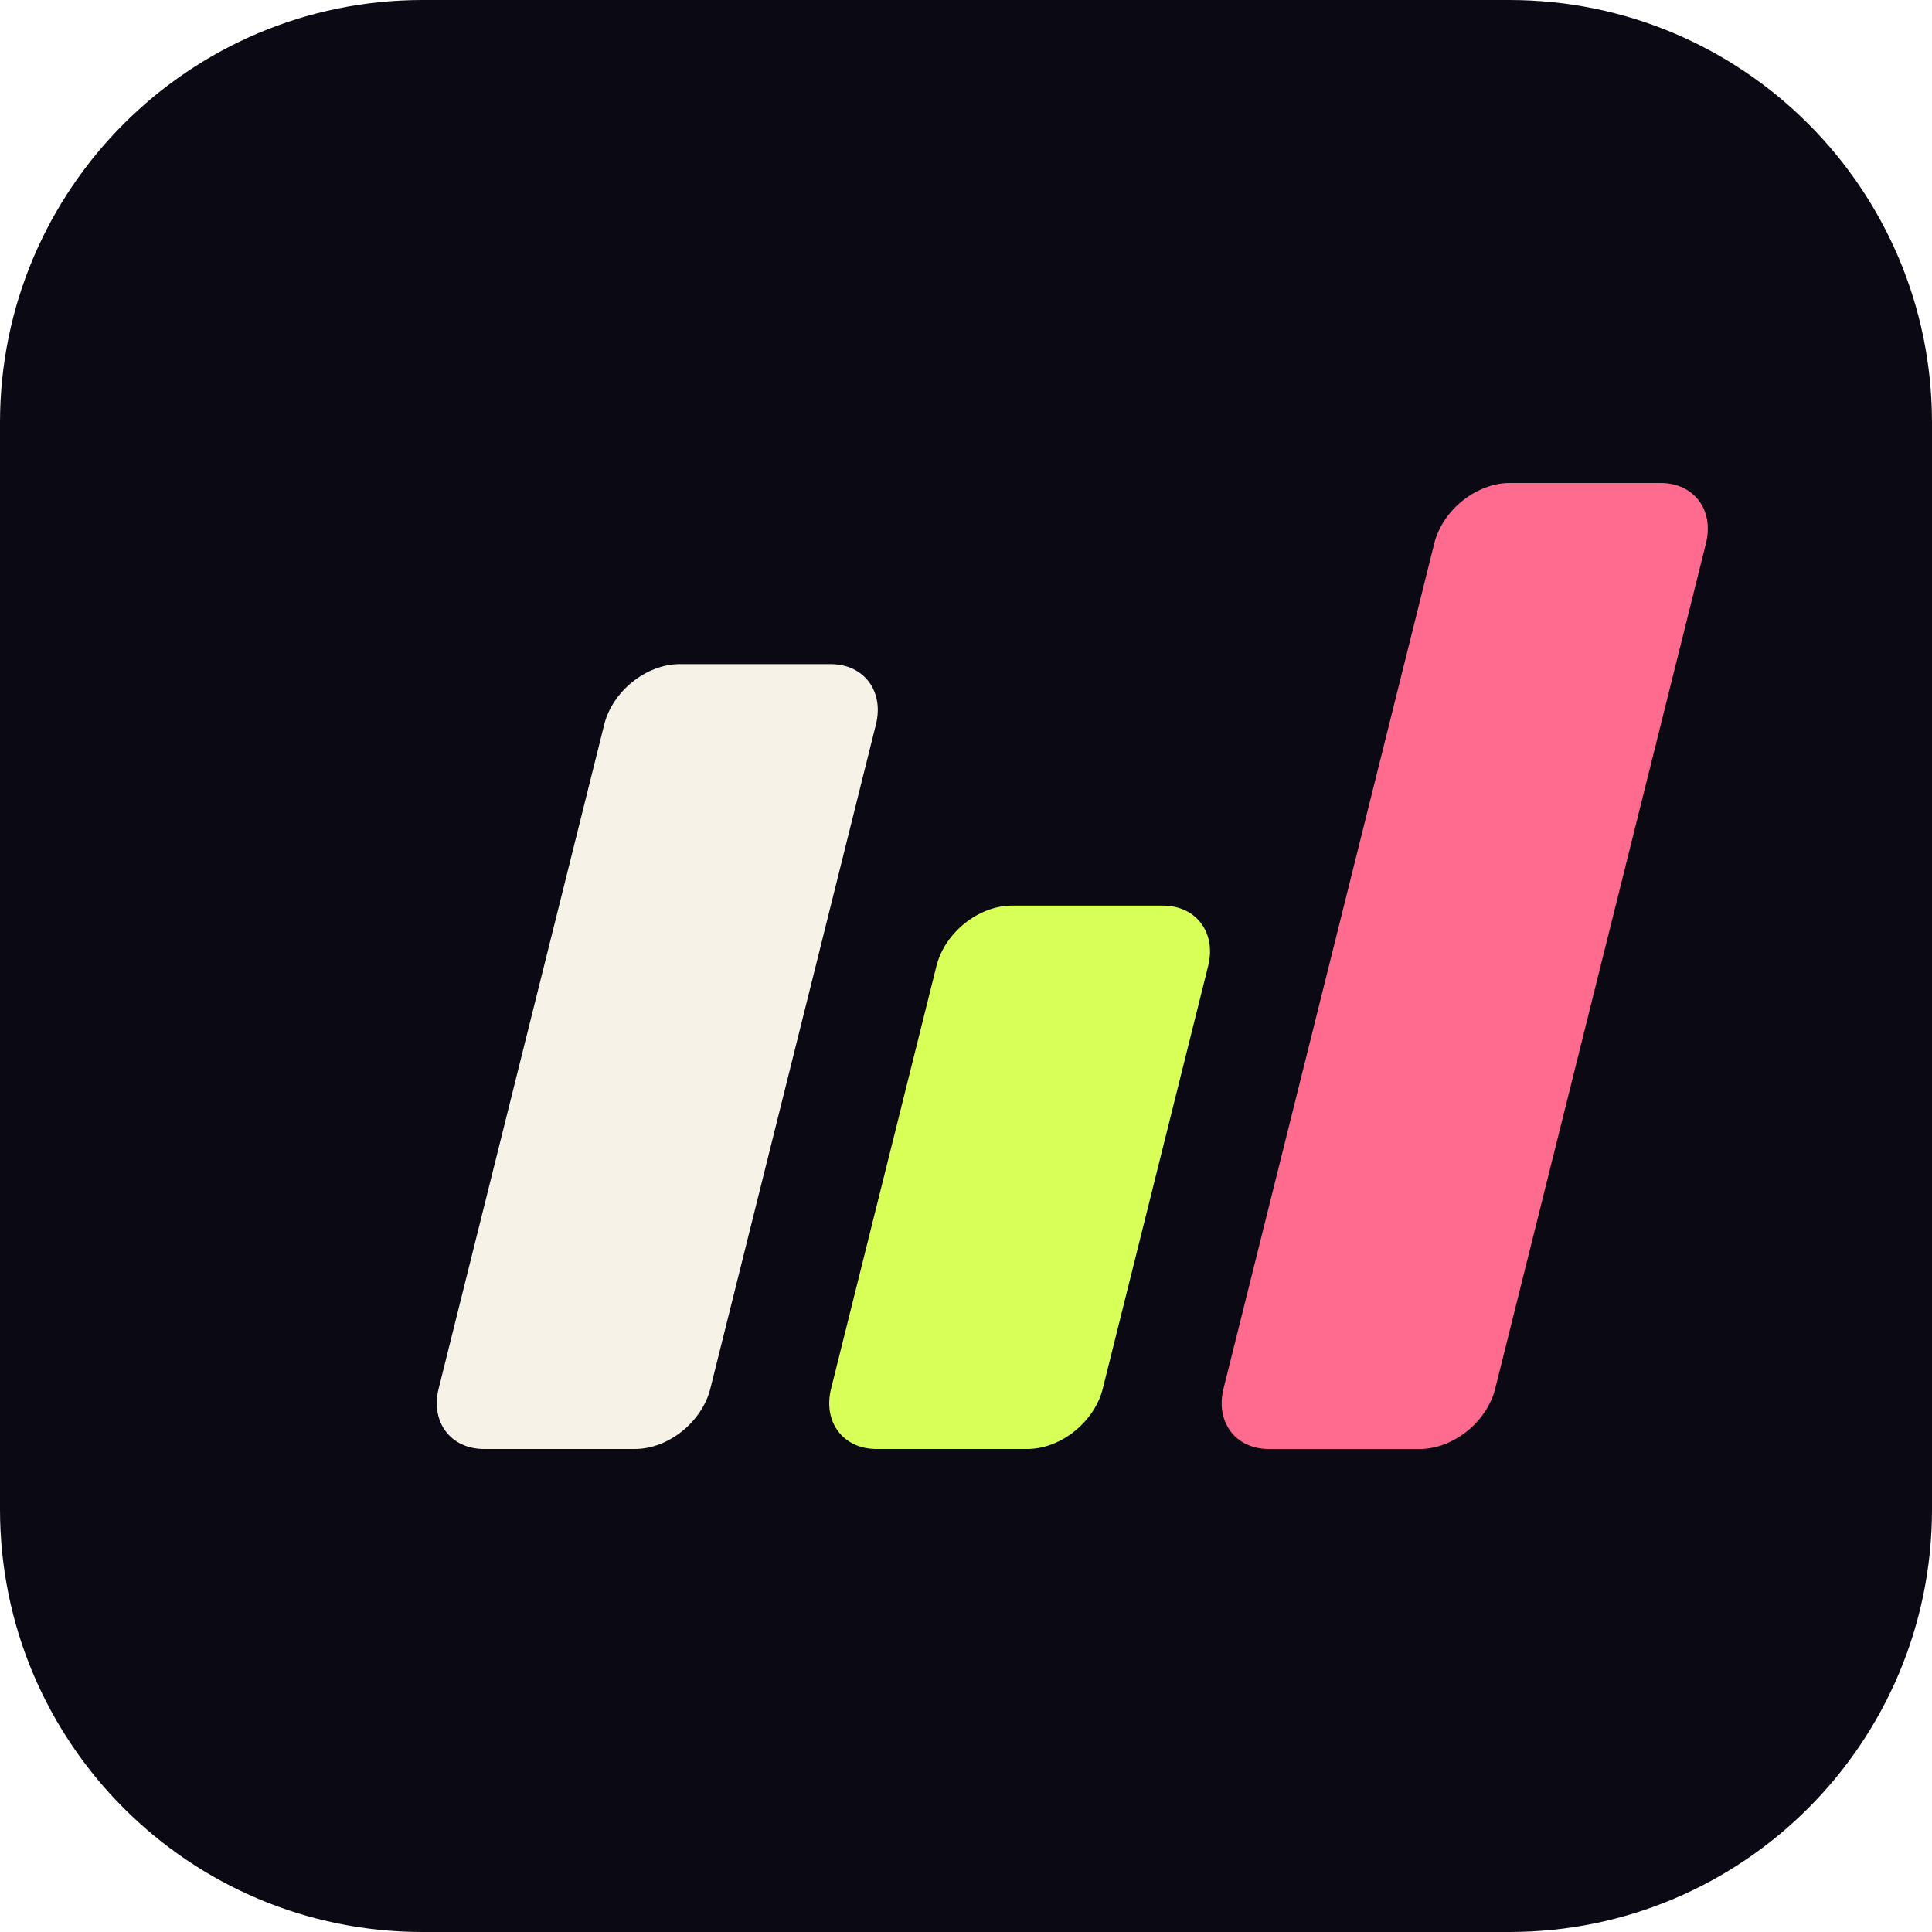
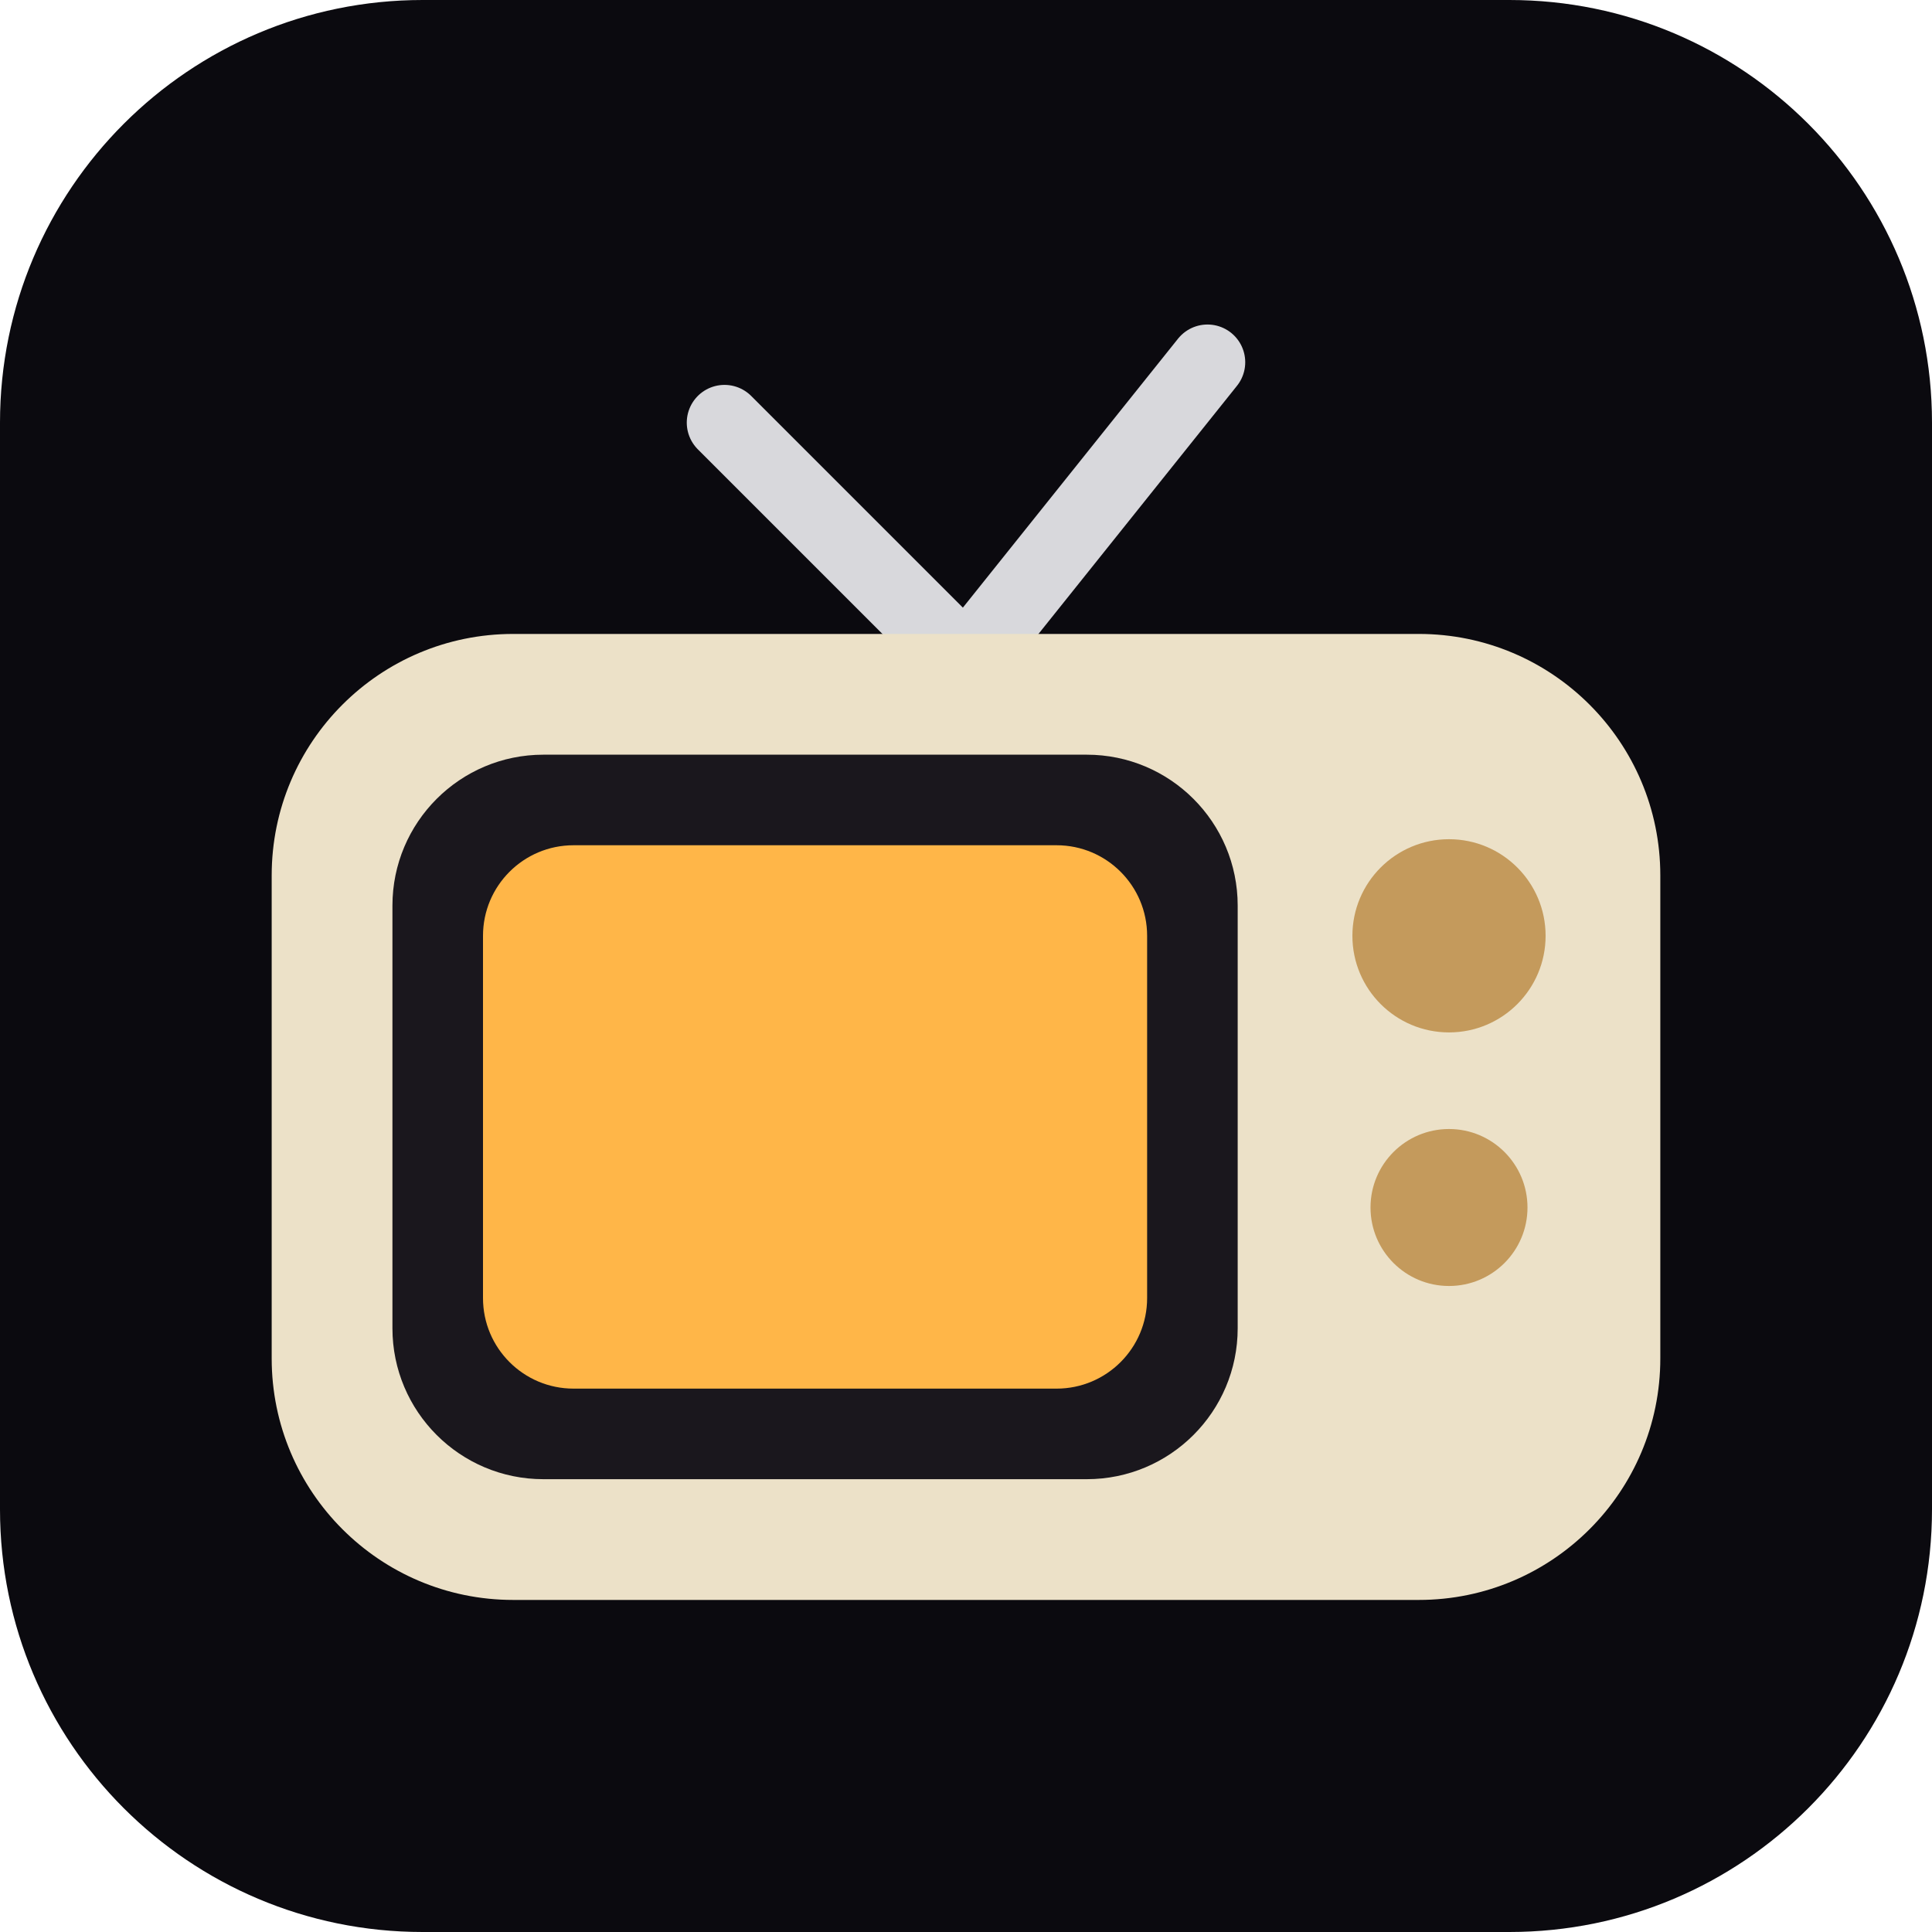
<svg xmlns="http://www.w3.org/2000/svg" viewBox="0 0 64 64">
-   <rect width="64" height="64" rx="14" fill="#0b0914" />
-   <g transform="skewX(-14) translate(14 0)">
-     <rect x="12" y="22" width="9" height="26" rx="2" fill="#f6f2e8" />
-     <rect x="25" y="30" width="9" height="18" rx="2" fill="#d8ff58" />
-     <rect x="38" y="16" width="9" height="32" rx="2" fill="#ff6b8f" />
-   </g>
+   <rect width="64" height="64" rx="14" fill="#0b0a0f" />
+   <path d="M24 14 L32 22 L40 12" stroke="#d8d8dc" stroke-width="2.5" fill="none" stroke-linecap="round" />
+   <rect x="9" y="21" width="46" height="32" rx="8" fill="#ece1c8" />
+   <rect x="13" y="25" width="28" height="24" rx="5" fill="#1a171d" />
+   <rect x="16" y="28" width="22" height="18" rx="3" fill="#ffb648" />
+   <circle cx="48" cy="31" r="3.2" fill="#c49a5c" />
+   <circle cx="48" cy="40" r="2.6" fill="#c49a5c" />
</svg>
